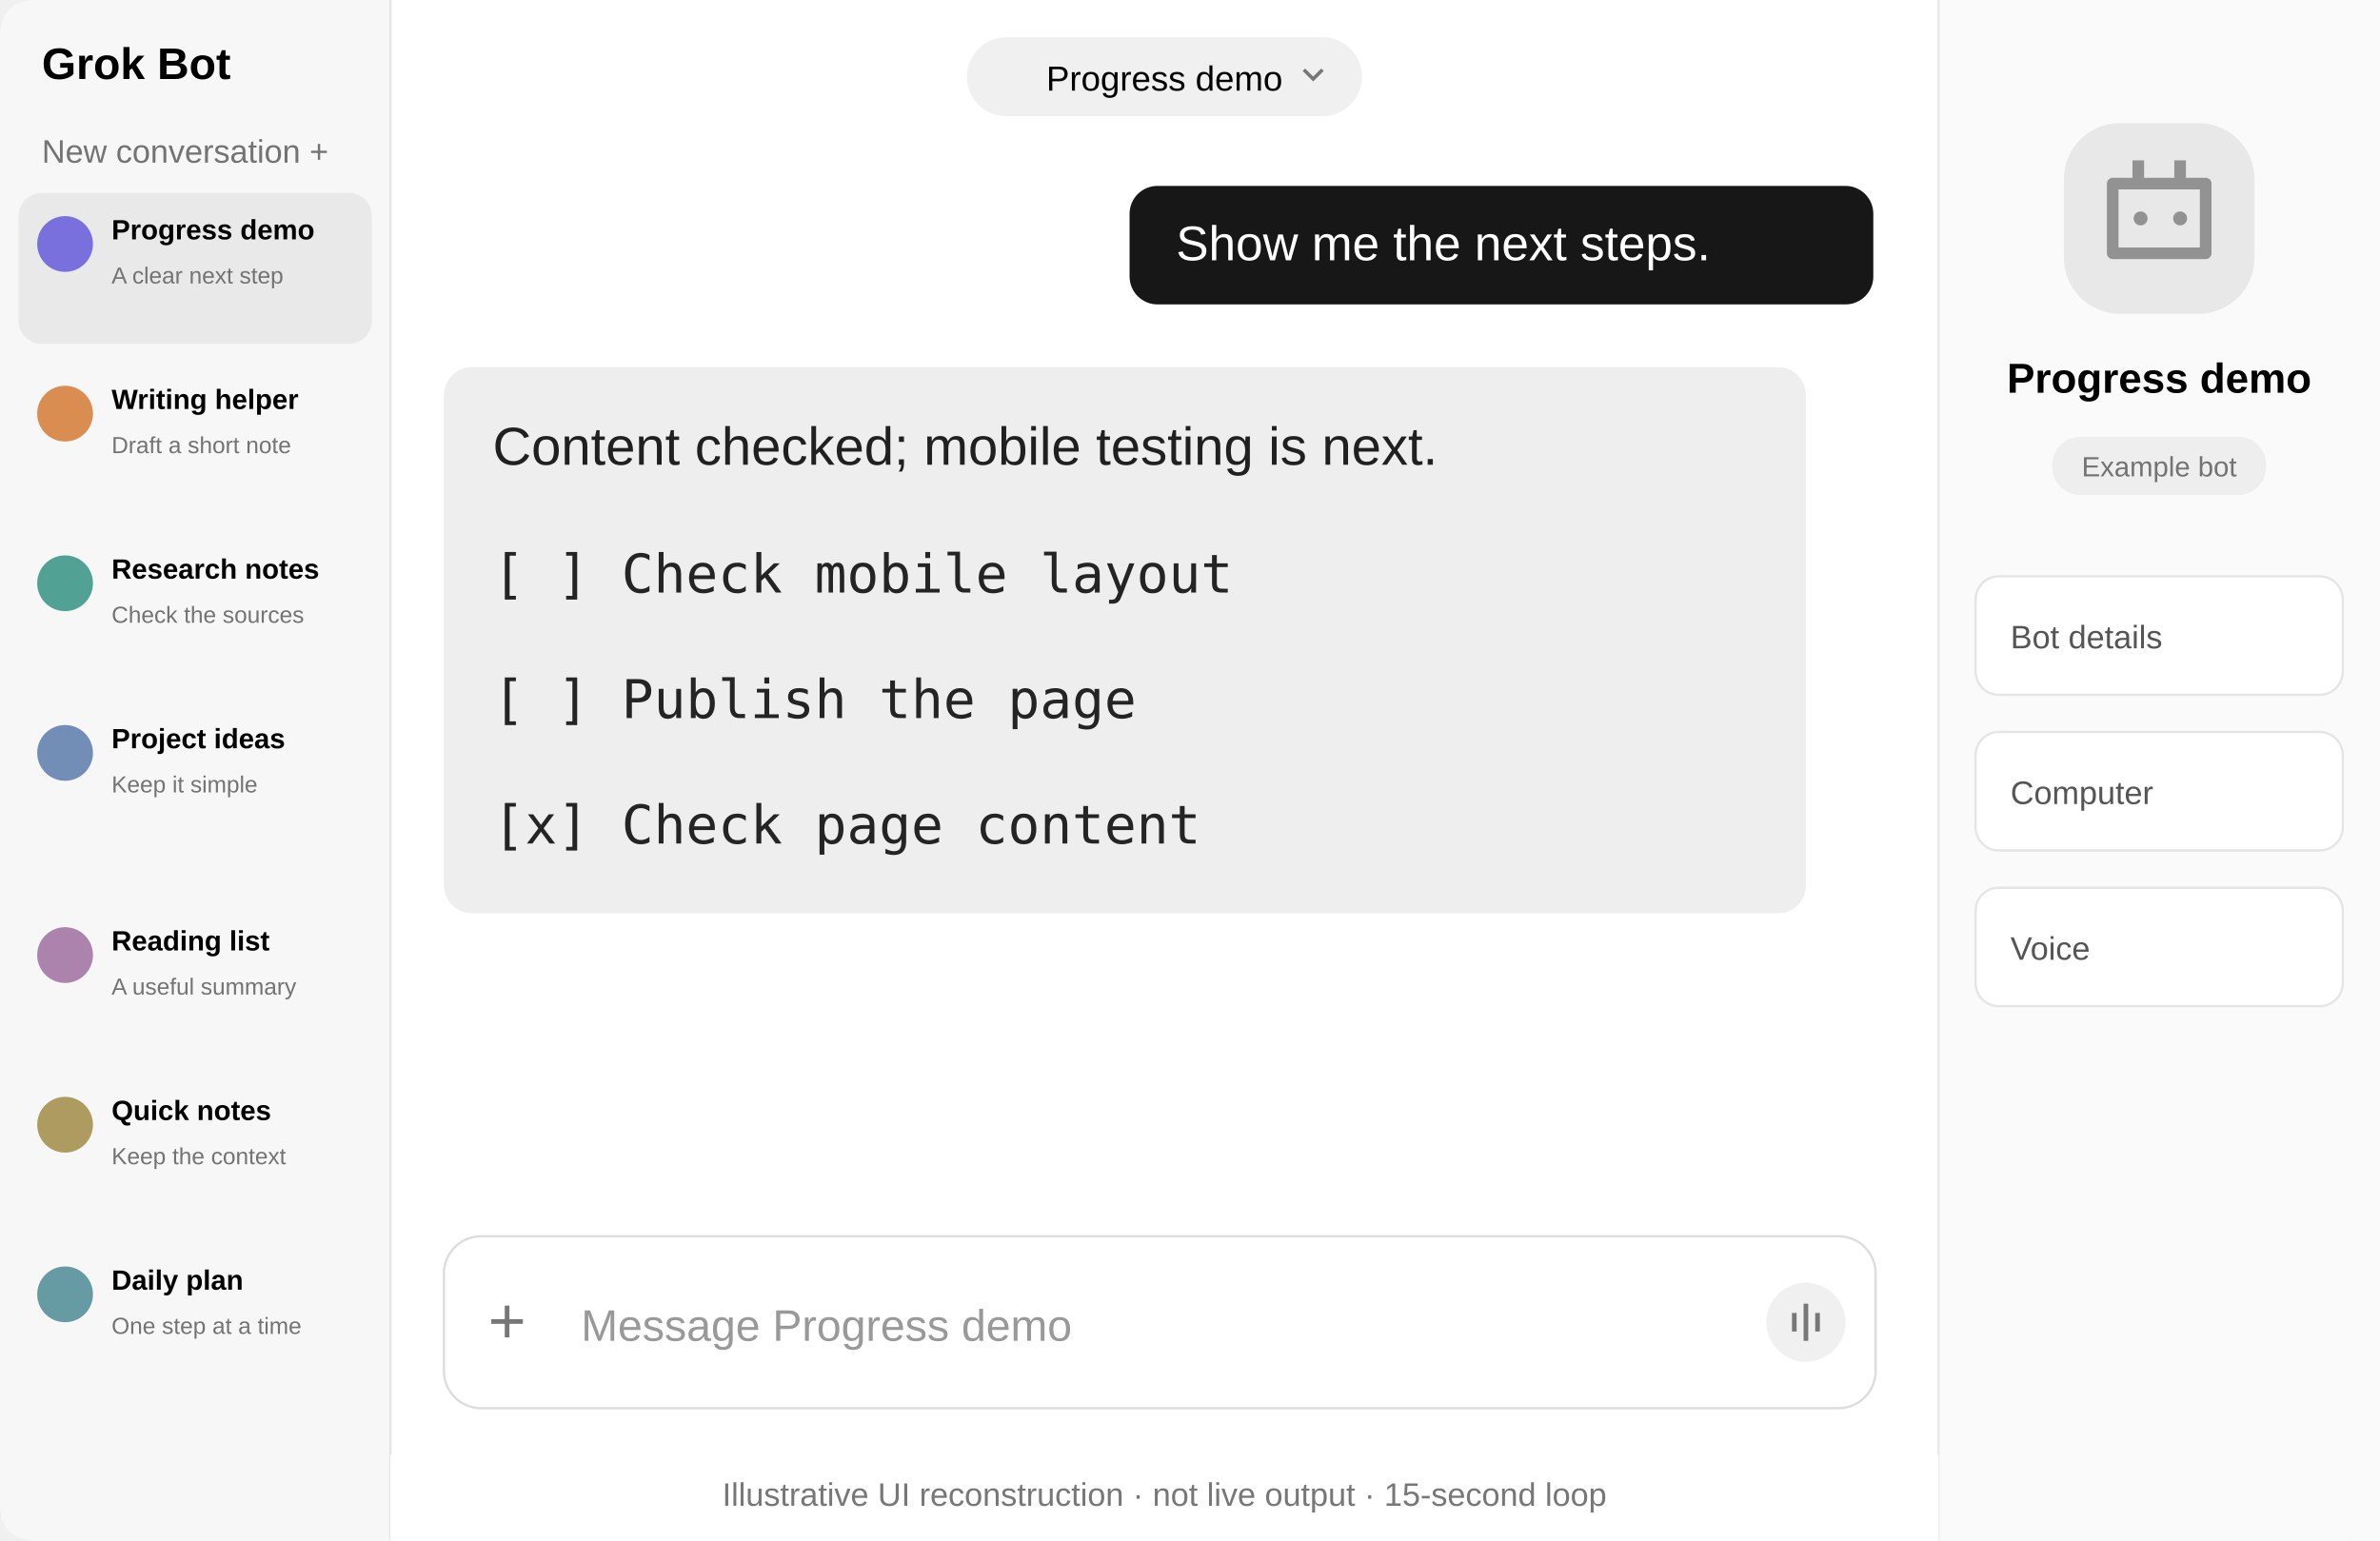
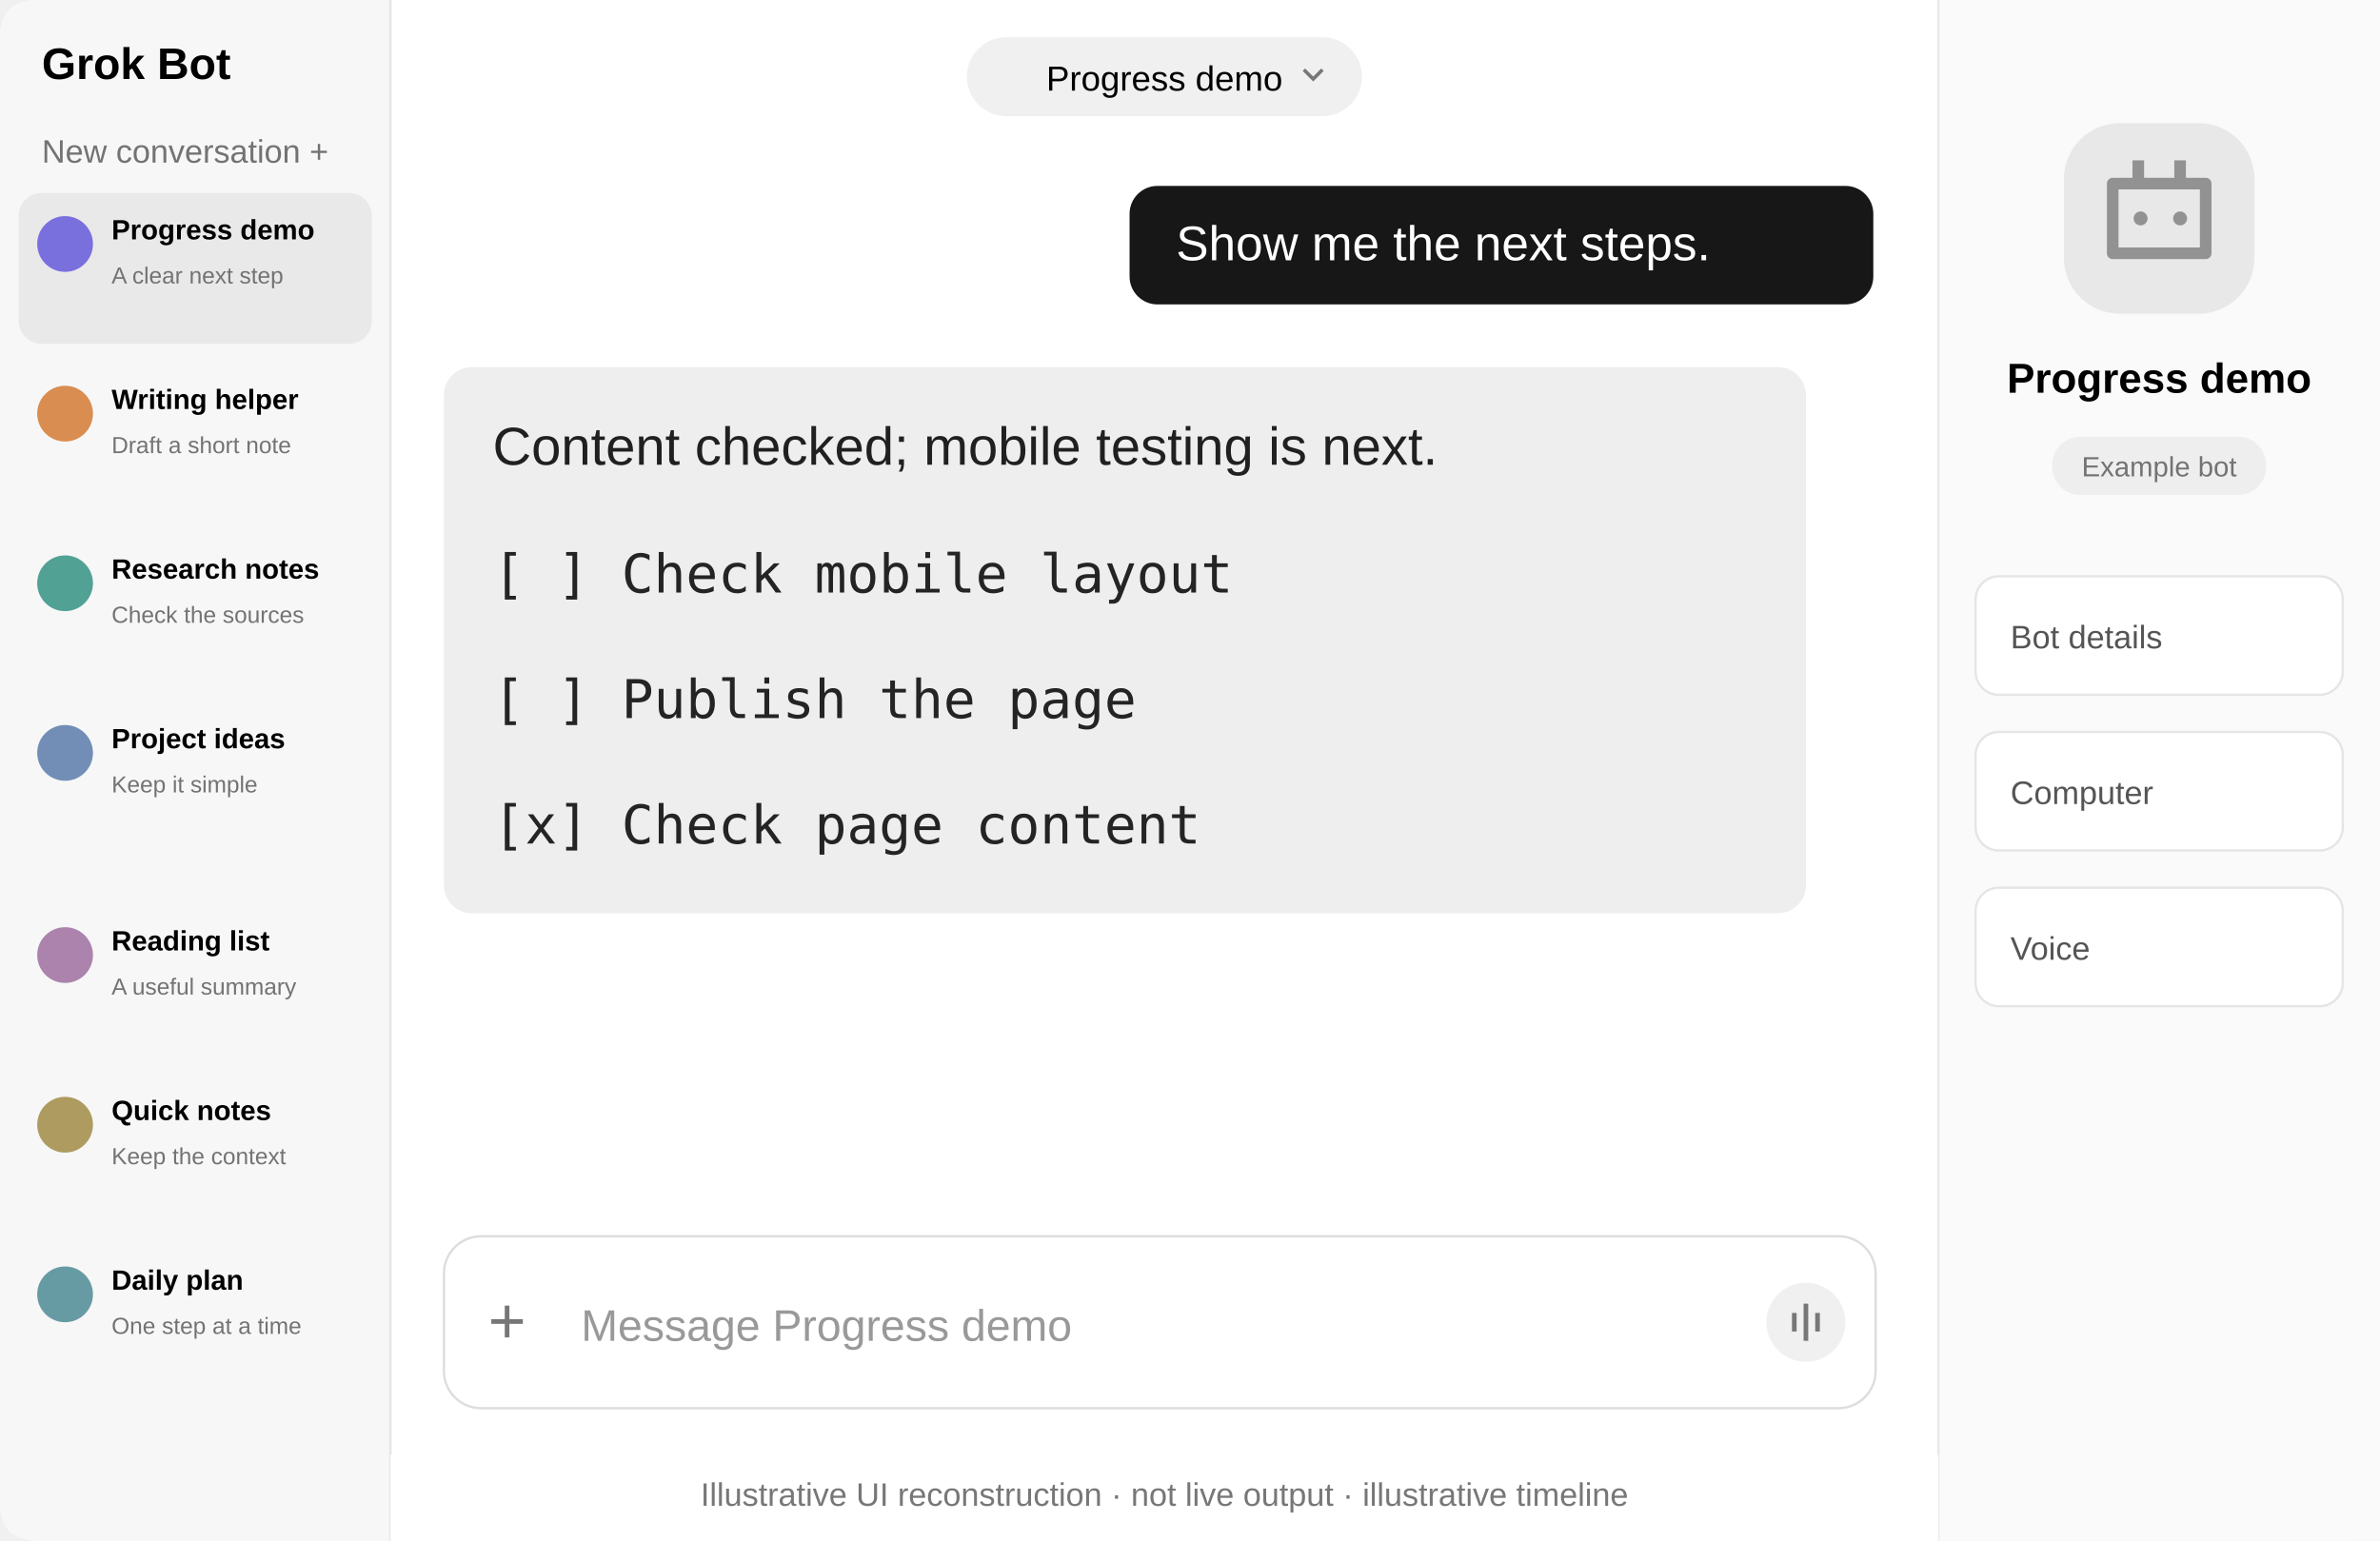
<svg xmlns="http://www.w3.org/2000/svg" width="1024" height="663" viewBox="0 0 1024 663" role="img" aria-labelledby="title desc">
-   <style>text{font-family:Arial,sans-serif}.muted{fill:#737373}.scene{opacity:0}.first{opacity:1}.task{font-family:monospace;font-size:23px;fill:#242424}.lead{font-size:23px;fill:#202020}
- @keyframes first{0%,30%{opacity:1}31%,99.99%{opacity:0}100%{opacity:1}}
- @keyframes second{0%,32%{opacity:0}33%,63%{opacity:1}64%,100%{opacity:0}}
- @keyframes third{0%,65%{opacity:0}66%,99%{opacity:1}100%{opacity:0}}
- @keyframes camera{0%,12%,90%,100%{transform:translate(0,0) scale(1)}35%,65%{transform:translate(-108px,-52px) scale(1.22)}}
- @media (prefers-reduced-motion:no-preference){.first{animation:first 15s linear infinite}.second{animation:second 15s linear infinite}.third{animation:third 15s linear infinite}.camera{animation:camera 15s ease-in-out infinite}}
- @media (max-width:600px){#left-panel,#right-panel{display:none}#responsive-frame{transform:translate(-260px,-100px) scale(1.5)}.camera{animation:none!important}}
- </style>
+   <style>text{font-family:Arial,sans-serif}.muted{fill:#737373}.task{font-family:monospace;font-size:23px;fill:#242424}.lead{font-size:23px;fill:#202020}@media (prefers-reduced-motion:no-preference){@keyframes scene0{0%{opacity:1}33.333%{opacity:0}100%{opacity:1}}.scene-0{animation:scene0 15s steps(1,end) infinite}@keyframes scene1{0%{opacity:0}33.333%{opacity:1}66.667%{opacity:0}100%{opacity:0}}.scene-1{animation:scene1 15s steps(1,end) infinite}@keyframes scene2{0%{opacity:0}66.667%{opacity:1}100%{opacity:0}}.scene-2{animation:scene2 15s steps(1,end) infinite}@keyframes camera{0%{transform:translate(0px,0px) scale(1)}13.333%{transform:translate(0px,0px) scale(1)}33.333%{transform:translate(-108px,-52px) scale(1.22)}66.667%{transform:translate(-108px,-52px) scale(1.22)}90%{transform:translate(0px,0px) scale(1)}100%{transform:translate(0px,0px) scale(1)}}.camera{animation:camera 15s linear infinite}}@media (max-width:600px){#left-panel,#right-panel{display:none}#responsive-frame{transform:translate(-260px,-100px) scale(1.5)}.camera{animation:none!important}}</style>
  <rect width="1024" height="663" rx="16" fill="#fff" />
  <g id="responsive-frame">
    <g class="camera">
      <g id="left-panel">
        <path d="M16 0H168V663H16Q0 663 0 647V16Q0 0 16 0" fill="#f7f7f7" />
        <text x="18" y="34" font-size="19" font-weight="bold">Grok Bot</text>
        <text x="18" y="70" font-size="14" class="muted">New conversation +</text>
        <rect x="8" y="83" width="152" height="65" rx="10" fill="#e9e9e9" />
        <circle cx="28" cy="105" r="12" fill="#7970dd" />
        <text x="48" y="103" font-size="12" font-weight="bold">Progress demo</text>
        <text x="48" y="122" font-size="10" class="muted">A clear next step</text>
        <circle cx="28" cy="178" r="12" fill="#d98d50" />
        <text x="48" y="176" font-size="12" font-weight="bold">Writing helper</text>
        <text x="48" y="195" font-size="10" class="muted">Draft a short note</text>
        <circle cx="28" cy="251" r="12" fill="#52a195" />
        <text x="48" y="249" font-size="12" font-weight="bold">Research notes</text>
        <text x="48" y="268" font-size="10" class="muted">Check the sources</text>
        <circle cx="28" cy="324" r="12" fill="#728eb6" />
        <text x="48" y="322" font-size="12" font-weight="bold">Project ideas</text>
        <text x="48" y="341" font-size="10" class="muted">Keep it simple</text>
        <circle cx="28" cy="411" r="12" fill="#ab83ad" />
        <text x="48" y="409" font-size="12" font-weight="bold">Reading list</text>
        <text x="48" y="428" font-size="10" class="muted">A useful summary</text>
        <circle cx="28" cy="484" r="12" fill="#ae9b60" />
        <text x="48" y="482" font-size="12" font-weight="bold">Quick notes</text>
        <text x="48" y="501" font-size="10" class="muted">Keep the context</text>
        <circle cx="28" cy="557" r="12" fill="#679ba4" />
        <text x="48" y="555" font-size="12" font-weight="bold">Daily plan</text>
        <text x="48" y="574" font-size="10" class="muted">One step at a time</text>
      </g>
      <g id="right-panel">
        <rect x="834" width="190" height="663" fill="#fafafa" />
        <path d="M834 0V663" stroke="#e9e9e9" />
        <rect x="888" y="53" width="82" height="82" rx="24" fill="#e8e8e8" />
        <path d="M909 79h40v30h-40zM920 69v10m18-10v10" fill="none" stroke="#929292" stroke-width="5" stroke-linejoin="round" />
        <circle cx="921" cy="94" r="3" fill="#929292" />
        <circle cx="938" cy="94" r="3" fill="#929292" />
        <text x="929" y="169" text-anchor="middle" font-size="18" font-weight="bold">Progress demo</text>
        <rect x="883" y="188" width="92" height="25" rx="12" fill="#eee" />
        <text x="929" y="205" text-anchor="middle" font-size="12" class="muted">Example bot</text>
        <rect x="850" y="248" width="158" height="51" rx="10" fill="#fff" stroke="#e5e5e5" />
        <text x="865" y="279" font-size="14" fill="#555">Bot details</text>
        <rect x="850" y="315" width="158" height="51" rx="10" fill="#fff" stroke="#e5e5e5" />
        <text x="865" y="346" font-size="14" fill="#555">Computer</text>
        <rect x="850" y="382" width="158" height="51" rx="10" fill="#fff" stroke="#e5e5e5" />
        <text x="865" y="413" font-size="14" fill="#555">Voice</text>
      </g>
      <g id="chat-panel">
        <path d="M168 0V663" stroke="#e5e5e5" />
        <rect x="416" y="16" width="170" height="34" rx="17" fill="#f0f0f0" />
        <text x="501" y="39" text-anchor="middle" font-size="15">Progress demo</text>
        <path d="m561 30 4 4 4-4" fill="none" stroke="#777" stroke-width="1.5" />
        <g id="user-bubble">
          <rect x="486" y="80" width="320" height="51" rx="12" fill="#171717" />
          <text x="506" y="112" fill="#fff" font-size="21">Show me the next steps.</text>
        </g>
-         <g class="scene first" id="snapshot-1">
+         <g class="scene scene-0" id="snapshot-1" opacity="1">
          <g id="assistant-bubble-1">
            <rect x="191" y="158" width="586" height="235" rx="12" fill="#eee" />
            <text class="lead" x="212" y="200">Content checked; mobile testing is next.</text>
            <text class="task" x="212" y="255">[ ] Check mobile layout</text>
            <text class="task" x="212" y="309">[ ] Publish the page</text>
            <text class="task" x="212" y="363">[x] Check page content</text>
          </g>
        </g>
-         <g class="scene second" id="snapshot-2">
+         <g class="scene scene-1" id="snapshot-2" opacity="0">
          <g id="assistant-bubble-2">
            <rect x="191" y="158" width="586" height="235" rx="12" fill="#eee" />
            <text class="lead" x="212" y="200">Mobile checked; publishing is next.</text>
            <text class="task" x="212" y="255">[ ] Publish the page</text>
            <text class="task" x="212" y="309">[x] Check mobile layout</text>
            <text class="task" x="212" y="363">[x] Check page content</text>
          </g>
        </g>
-         <g class="scene third" id="snapshot-3">
+         <g class="scene scene-2" id="snapshot-3" opacity="0">
          <g id="assistant-bubble-3">
            <rect x="191" y="158" width="586" height="235" rx="12" fill="#eee" />
            <text class="lead" x="212" y="200">Published; all three checks are recorded.</text>
            <text class="task" x="212" y="255">[x] Publish the page</text>
            <text class="task" x="212" y="309">[x] Check mobile layout</text>
            <text class="task" x="212" y="363">[x] Check page content</text>
          </g>
        </g>
        <g id="input-box">
          <rect x="191" y="532" width="616" height="74" rx="16" fill="#fff" stroke="#ddd" />
          <text x="210" y="578" font-size="28" fill="#777">+</text>
          <text x="250" y="577" font-size="19" fill="#999">Message Progress demo</text>
          <circle cx="777" cy="569" r="17" fill="#f0f0f0" />
          <path d="M772 565v8m5-12v16m5-12v8" stroke="#777" stroke-width="2" />
        </g>
      </g>
    </g>
  </g>
  <rect x="168" y="626" width="666" height="37" fill="#fff" />
-   <text x="501" y="648" text-anchor="middle" font-size="14" fill="#777">Illustrative UI reconstruction · not live output · 15-second loop</text>
+   <text x="501" y="648" text-anchor="middle" font-size="14" fill="#777">Illustrative UI reconstruction · not live output · illustrative timeline</text>
</svg>
